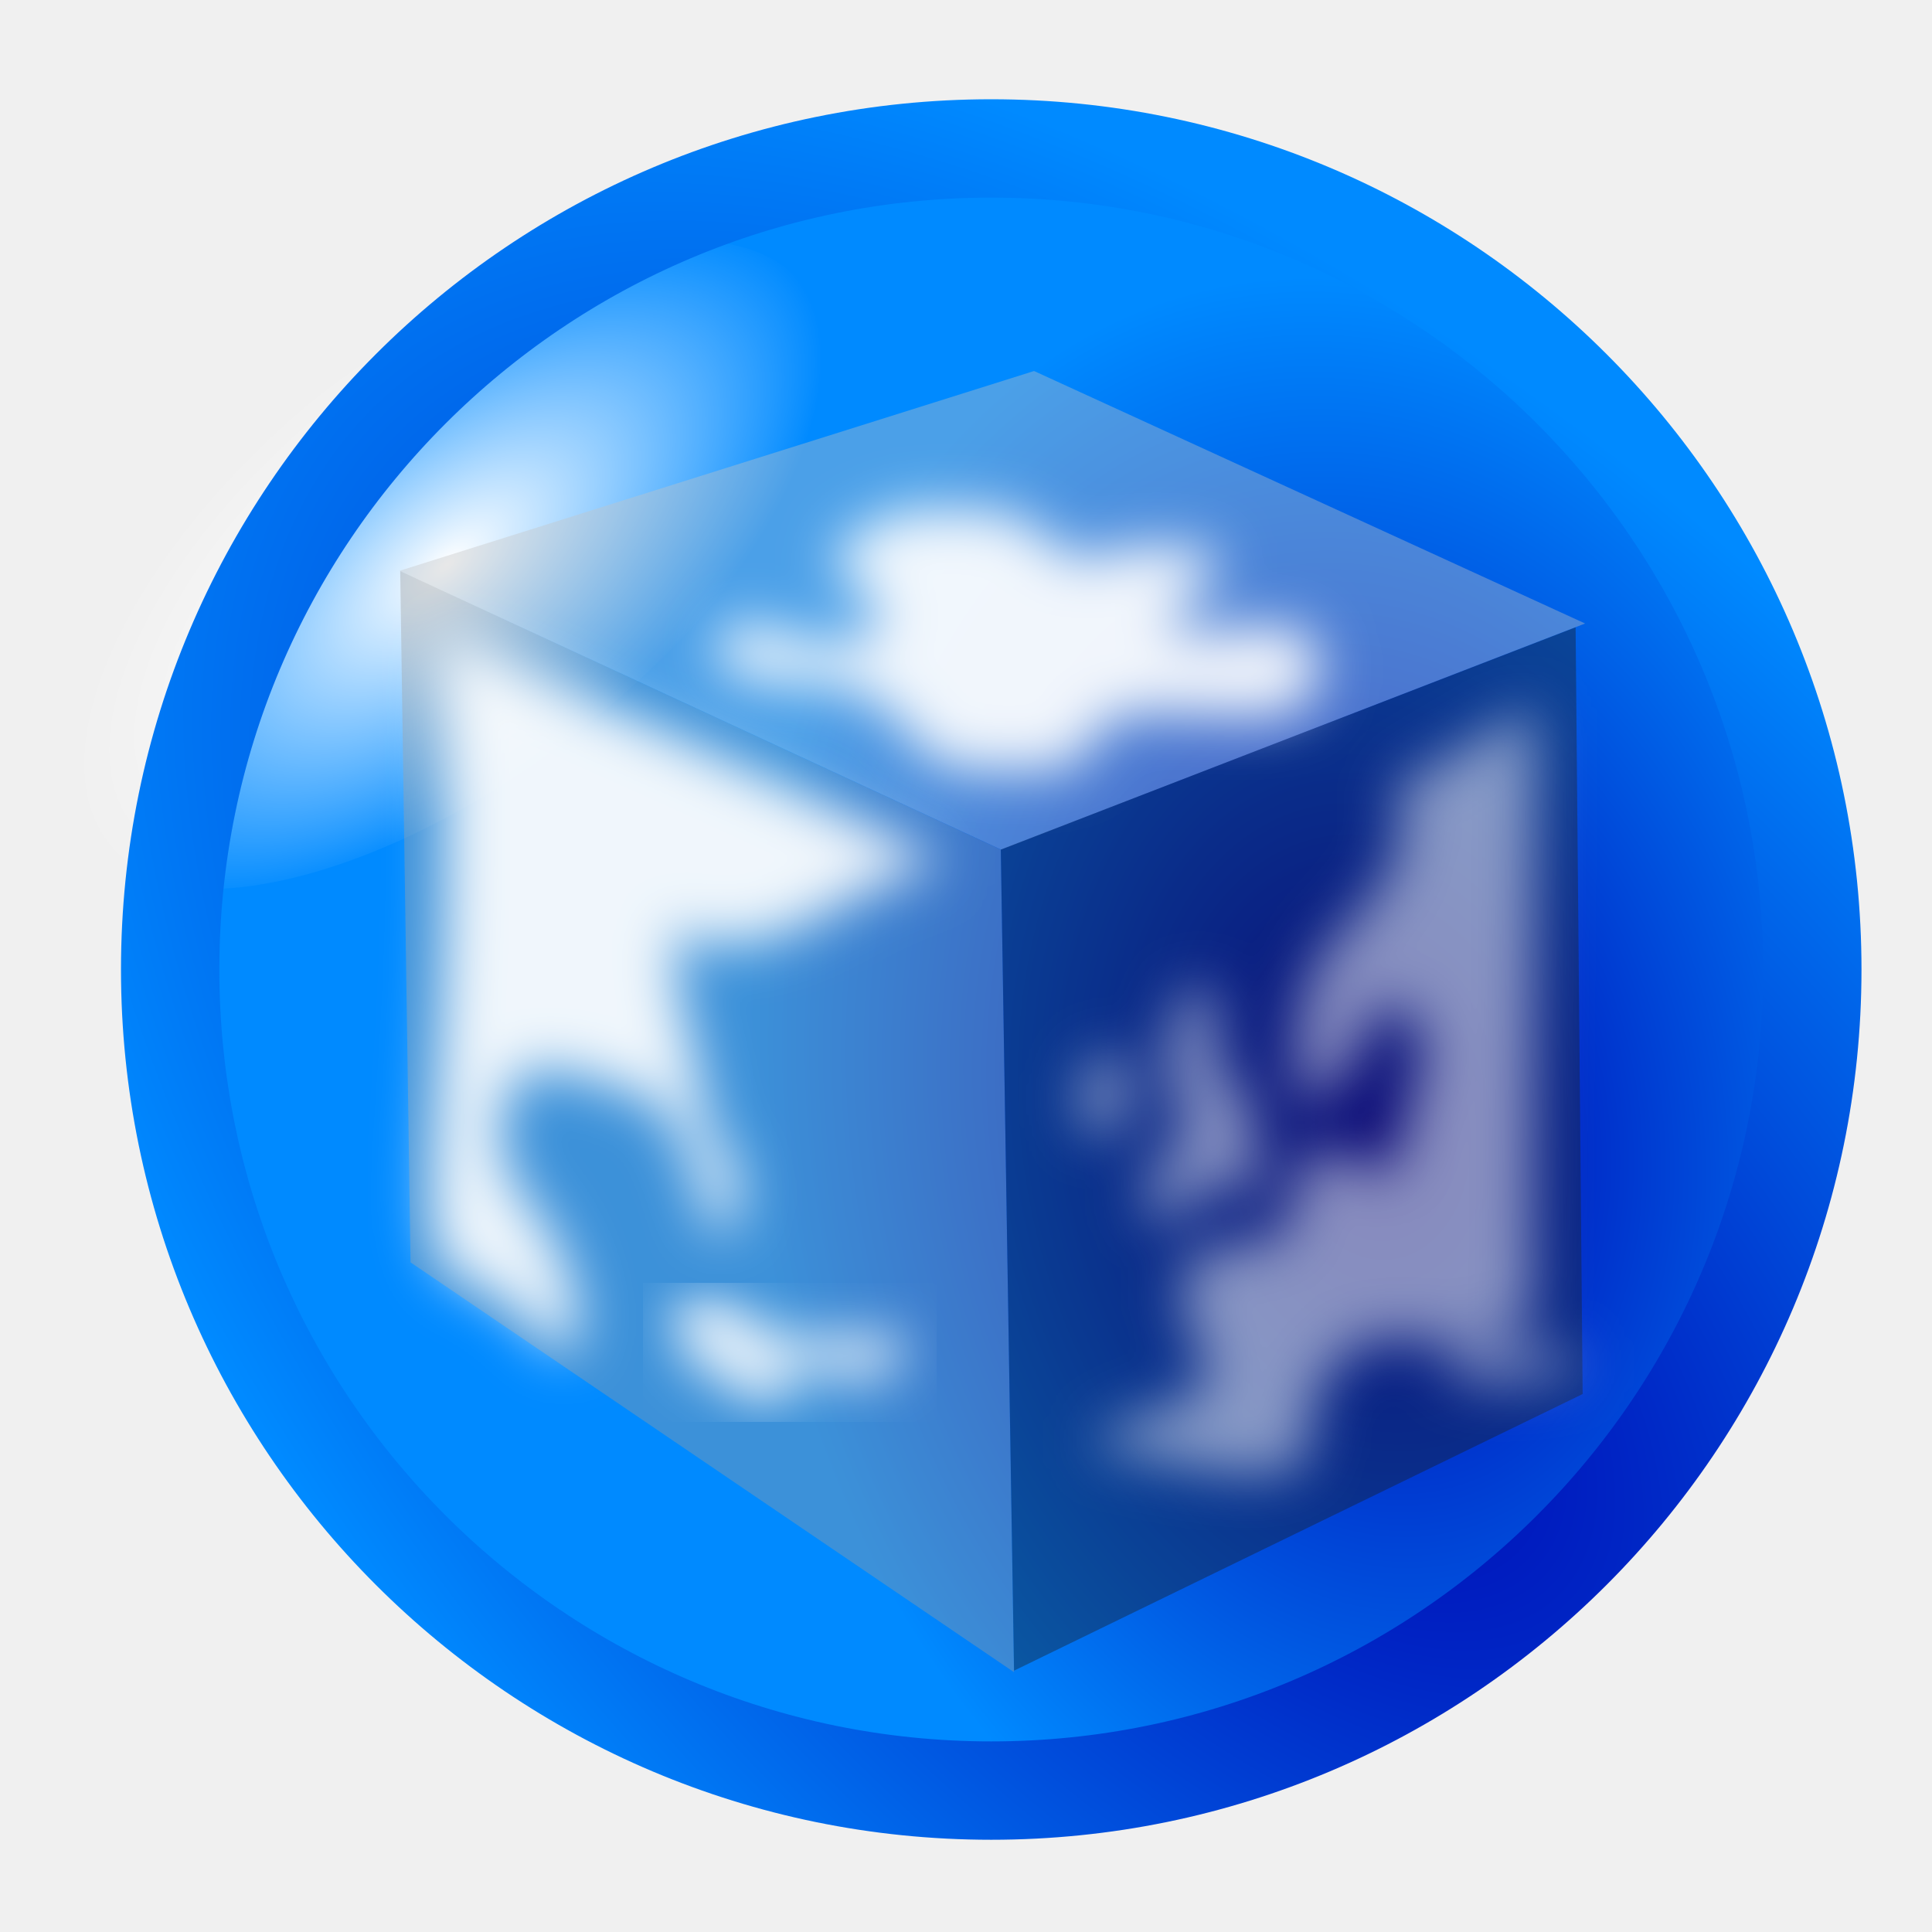
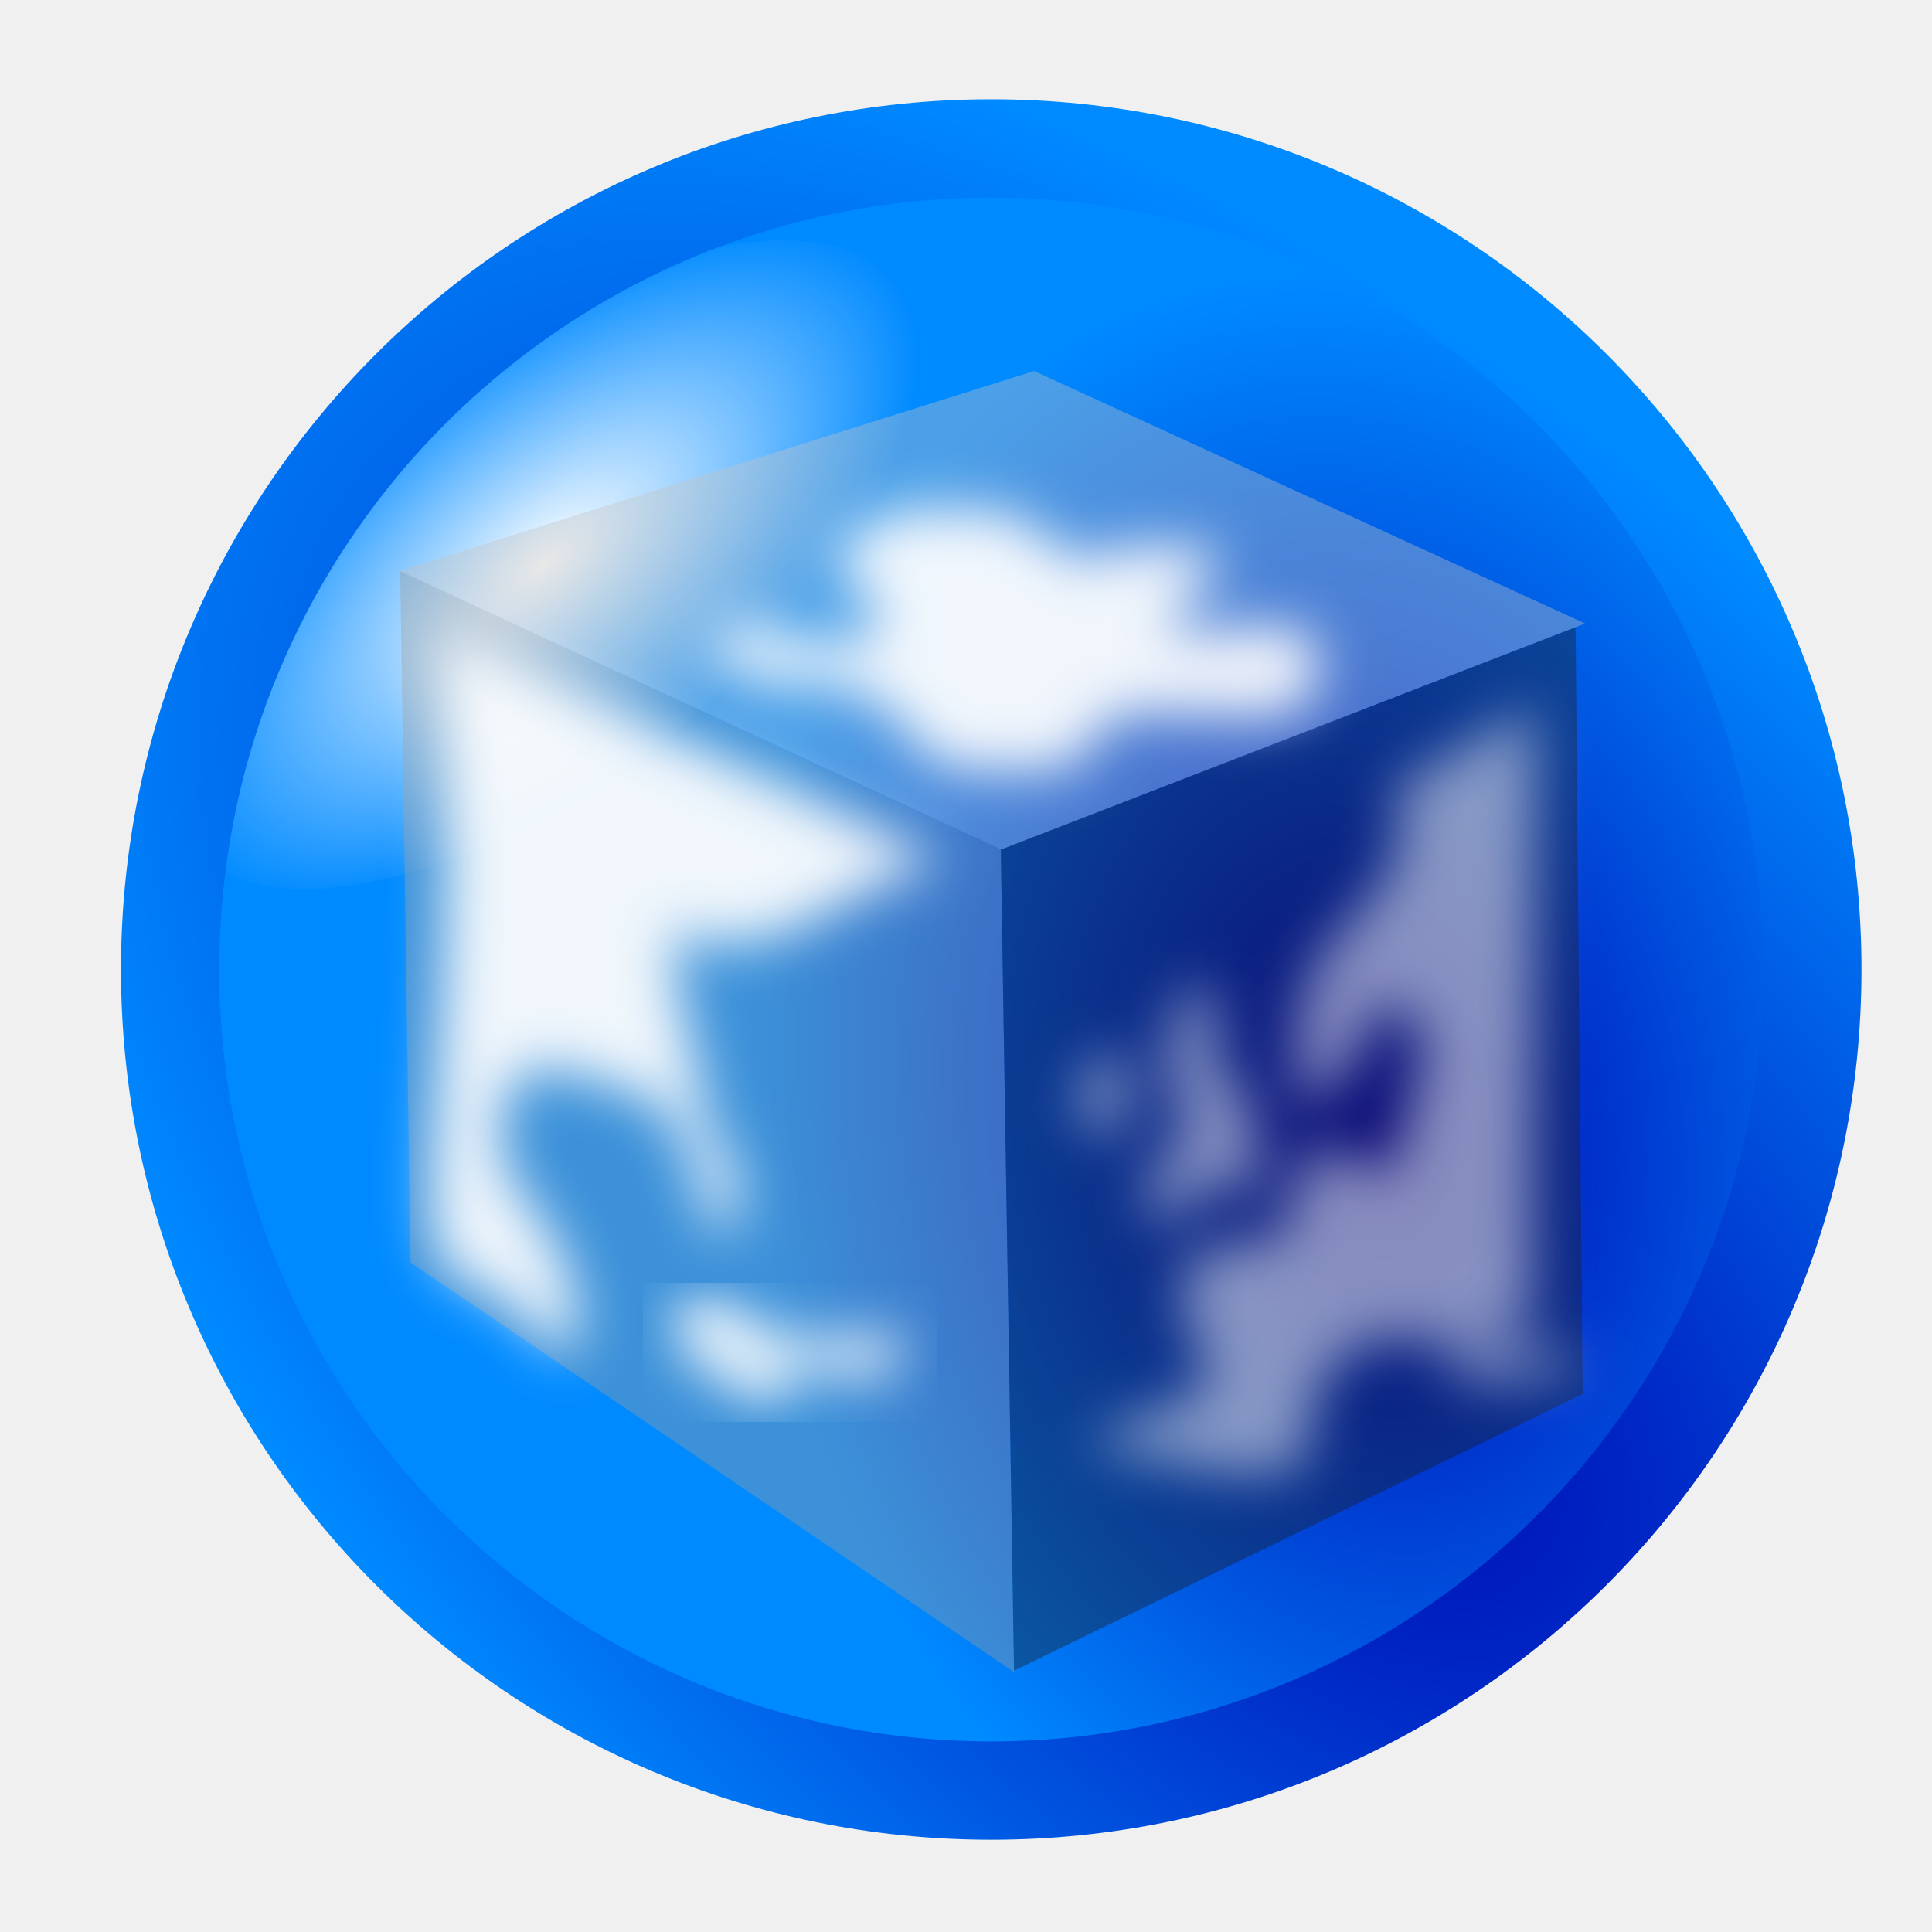
<svg xmlns="http://www.w3.org/2000/svg" xmlns:xlink="http://www.w3.org/1999/xlink" width="39.286" height="39.286" viewBox="0 0 39.286 39.286" id="svg2" version="1.1">
  <defs id="defs4">
    <linearGradient id="linearGradient4845">
      <stop style="stop-color:#ffffff;stop-opacity:1;" offset="0" id="stop4847" />
      <stop style="stop-color:#ffffff;stop-opacity:0;" offset="1" id="stop4849" />
    </linearGradient>
    <linearGradient id="linearGradient4177">
      <stop style="stop-color:#0000af;stop-opacity:1" offset="0" id="stop4179" />
      <stop style="stop-color:#008aff;stop-opacity:1" offset="1" id="stop4181" />
    </linearGradient>
    <radialGradient xlink:href="#linearGradient4177" id="radialGradient4183" cx="44.859" cy="991.892" fx="44.859" fy="991.892" r="18.196" gradientUnits="userSpaceOnUse" gradientTransform="matrix(0.6816804,-0.1109987,0.1538853,0.9450611,-136.7145,55.68778)" />
    <filter style="color-interpolation-filters:sRGB" id="filter4831" x="-0.121" width="1.242" y="-0.074" height="1.147">
      <feGaussianBlur stdDeviation="0.548" id="feGaussianBlur4833" />
    </filter>
    <filter style="color-interpolation-filters:sRGB" id="filter4839" x="-0.107" width="1.215" y="-0.244" height="1.488">
      <feGaussianBlur stdDeviation="0.548" id="feGaussianBlur4841" />
    </filter>
-     <radialGradient xlink:href="#linearGradient4845" id="radialGradient4851" cx="36.54" cy="976.849" fx="36.54" fy="976.849" r="9.219" gradientTransform="matrix(0.9993391,-0.03635082,0.01757341,0.4831196,-629.9248,318.4295)" gradientUnits="userSpaceOnUse" />
+     <radialGradient xlink:href="#linearGradient4845" id="radialGradient4851" cx="36.54" cy="976.849" fx="36.54" fy="976.849" r="9.219" gradientTransform="matrix(0.9993391,-0.03635082,0.01757341,0.4831196,-628.3719,319.6324)" gradientUnits="userSpaceOnUse" />
    <radialGradient xlink:href="#linearGradient4177" id="radialGradient4861" cx="44.628" cy="991.946" fx="44.628" fy="991.946" r="17.696" gradientUnits="userSpaceOnUse" gradientTransform="matrix(0.7060203,-0.7081916,1.316852,1.312814,-1293.127,-278.6903)" />
  </defs>
  <g id="layer1" transform="translate(-18.5789,-965.1786)">
    <circle style="color:#000000;clip-rule:nonzero;display:inline;overflow:visible;visibility:visible;opacity:1;isolation:auto;mix-blend-mode:normal;color-interpolation:auto;color-interpolation-filters:linearRGB;solid-color:#000000;solid-opacity:1;fill:url(#radialGradient4183);fill-opacity:1;fill-rule:nonzero;stroke:none;stroke-width:2;stroke-linecap:square;stroke-linejoin:miter;stroke-miterlimit:4;stroke-dasharray:none;stroke-dashoffset:0;stroke-opacity:1;color-rendering:auto;image-rendering:auto;shape-rendering:auto;text-rendering:optimizeLegibility;enable-background:accumulate" id="path4175" cx="38.735" cy="984.893" r="16.696" />
-     <ellipse style="color:#000000;clip-rule:nonzero;display:inline;overflow:visible;visibility:visible;opacity:1;isolation:auto;mix-blend-mode:normal;color-interpolation:sRGB;color-interpolation-filters:linearRGB;solid-color:#000000;solid-opacity:1;fill:url(#radialGradient4851);fill-opacity:1;fill-rule:evenodd;stroke:none;stroke-width:2;stroke-linecap:butt;stroke-linejoin:miter;stroke-miterlimit:4;stroke-dasharray:none;stroke-dashoffset:0;stroke-opacity:0.582;filter:url(#filter4335);color-rendering:auto;image-rendering:auto;shape-rendering:auto;text-rendering:auto;enable-background:accumulate" id="path4843" cx="-576.242" cy="789.036" rx="9.219" ry="4.316" transform="matrix(0.7905406,-0.6124097,0.6124097,0.7905406,0,0)" />
+     <ellipse style="color:#000000;clip-rule:nonzero;display:inline;overflow:visible;visibility:visible;opacity:1;isolation:auto;mix-blend-mode:normal;color-interpolation:sRGB;color-interpolation-filters:linearRGB;solid-color:#000000;solid-opacity:1;fill:url(#radialGradient4851);fill-opacity:1;fill-rule:evenodd;stroke:none;stroke-width:2;stroke-linecap:butt;stroke-linejoin:miter;stroke-miterlimit:4;stroke-dasharray:none;stroke-dashoffset:0;stroke-opacity:0.582;filter:url(#filter4335);color-rendering:auto;image-rendering:auto;shape-rendering:auto;text-rendering:auto;enable-background:accumulate" id="path4843" cx="-574.689" cy="790.239" rx="9.219" ry="4.316" transform="matrix(0.7905406,-0.6124097,0.6124097,0.7905406,0,0)" />
    <path style="fill:#c4c4c4;fill-rule:evenodd;stroke:none;stroke-width:1px;stroke-linecap:butt;stroke-linejoin:miter;stroke-opacity:1;fill-opacity:0.386" d="m 39.606,972.723 11.205,5.134 -11.875,4.598 -12.232,-5.67 z" id="path4167" />
    <path style="fill:#9c9c9c;fill-opacity:0.386;fill-rule:evenodd;stroke:none;stroke-width:1px;stroke-linecap:butt;stroke-linejoin:miter;stroke-opacity:1" d="m 38.929,982.454 0.269,16.727 -12.271,-8.333 -0.21,-14.057 z" id="path4165" />
    <path style="fill:#1a1a1a;fill-opacity:0.386;fill-rule:evenodd;stroke:none;stroke-width:1px;stroke-linecap:butt;stroke-linejoin:miter;stroke-opacity:1" d="m 38.93,982.454 11.688,-4.52 0.143,15.591 -11.562,5.625 z" id="path4163" />
    <path style="color:#000000;font-style:normal;font-variant:normal;font-weight:normal;font-stretch:normal;font-size:medium;line-height:normal;font-family:sans-serif;text-indent:0;text-align:start;text-decoration:none;text-decoration-line:none;text-decoration-style:solid;text-decoration-color:#000000;letter-spacing:normal;word-spacing:normal;text-transform:none;direction:ltr;block-progression:tb;writing-mode:lr-tb;baseline-shift:baseline;text-anchor:start;white-space:normal;clip-rule:nonzero;display:inline;overflow:visible;visibility:visible;opacity:1;isolation:auto;mix-blend-mode:normal;color-interpolation:sRGB;color-interpolation-filters:linearRGB;solid-color:#000000;solid-opacity:1;fill:#ffffff;fill-opacity:0.386;fill-rule:evenodd;stroke:none;stroke-width:2;stroke-linecap:butt;stroke-linejoin:miter;stroke-miterlimit:4;stroke-dasharray:none;stroke-dashoffset:0;stroke-opacity:1;color-rendering:auto;image-rendering:auto;shape-rendering:auto;text-rendering:auto;enable-background:accumulate" d="m 73.481,957.434 -12.285,3.736 -0.583,0.162 0.007,1.098 -0.047,13.055 12.625,8.385 11.514,-5.707 0.181,-15.344 -0.412,-0.22 z m -0.152,2.139 8.27,3.883 -8.76,2.604 -8.754,-3.676 z m -10.713,4.363 9.217,3.871 0.578,13.137 -9.834,-6.529 z m 20.266,1.225 -0.158,11.756 -8.309,4.117 -0.578,-13.186 z" id="path4185" />
    <path id="path4207" style="color:#000000;clip-rule:nonzero;display:inline;overflow:visible;visibility:visible;opacity:1;isolation:auto;mix-blend-mode:normal;color-interpolation:sRGB;color-interpolation-filters:linearRGB;solid-color:#000000;solid-opacity:1;fill:#ffffff;fill-opacity:0.511;fill-rule:evenodd;stroke:none;stroke-width:1px;stroke-linecap:butt;stroke-linejoin:miter;stroke-miterlimit:4;stroke-dasharray:none;stroke-dashoffset:0;stroke-opacity:1;filter:url(#filter4831);color-rendering:auto;image-rendering:auto;shape-rendering:auto;text-rendering:auto;enable-background:accumulate" d="m 40.825,986.895 c -0.438,0.104 -0.217,0.586 -0.268,0.905 -0.113,0.446 0.477,0.344 0.739,0.438 0.381,-0.204 -0.033,-0.743 0.228,-0.993 0.091,-0.281 -0.309,-1.035 -0.576,-0.515 -0.036,0.058 -0.085,0.107 -0.124,0.164 z m 1.473,-0.178 c 0.072,-0.321 0.045,-0.664 0.204,-0.963 0.019,-0.342 0.448,-0.717 0.724,-0.378 0.096,0.364 0.106,0.763 0.099,1.148 -0.172,0.527 0.411,0.668 0.671,0.954 0.046,0.308 0.101,0.423 0.043,0.777 -0.118,0.42 0.587,0.796 0.035,1.105 -0.406,0.018 -0.934,-0.322 -1.217,0.144 -0.187,0.369 -0.794,0.729 -1.049,0.227 0.056,-0.405 0.305,-0.802 0.504,-1.152 0.357,-0.175 0.456,-0.608 0.258,-0.938 -0.28,-0.214 -0.273,-0.573 -0.226,-0.878 l -0.047,-0.046 -4.6e-5,0 z m 4.598,-5.491 c 0.523,1.104 -0.252,2.081 -1.02,2.852 -0.767,0.771 -1.003,1.744 -0.94,2.972 0.064,1.228 1.218,-0.113 1.49,-1.049 0.273,-0.936 1.432,0.116 1.031,0.949 -0.401,0.833 -0.215,2.58 -1.289,1.866 -1.074,-0.715 -1.202,0.095 -1.342,1.071 -0.14,0.976 -1.964,0.182 -2.195,1.301 -0.231,1.12 1.175,2.037 0.06,2.454 -1.115,0.417 -2.497,0.908 -1.493,1.036 1.004,0.128 3.964,1.058 3.992,-0.117 0.028,-1.176 0.284,-1.557 1.268,-2.181 10.807,0.404 -3.033,1.929 3.243,-0.353 l 0.096,-12.497 z" />
    <path style="color:#000000;clip-rule:nonzero;display:inline;overflow:visible;visibility:visible;opacity:1;isolation:auto;mix-blend-mode:normal;color-interpolation:sRGB;color-interpolation-filters:linearRGB;solid-color:#000000;solid-opacity:1;fill:#ffffff;fill-opacity:0.92;fill-rule:evenodd;stroke:none;stroke-width:1px;stroke-linecap:butt;stroke-linejoin:miter;stroke-miterlimit:4;stroke-dasharray:none;stroke-dashoffset:0;stroke-opacity:1;filter:url(#filter4839);color-rendering:auto;image-rendering:auto;shape-rendering:auto;text-rendering:auto;enable-background:accumulate" d="m 38.467,975.467 c -0.553,0.202 -1.417,-0.127 -1.772,0.226 -0.666,0.133 -1.769,0.99 -0.67,1.412 0.641,0.333 0.431,1.381 -0.367,1.076 -0.829,0.267 -1.65,-0.635 -2.389,-0.188 -0.453,1.057 0.873,1.062 1.58,1.077 0.855,-0.081 1.769,0.375 2.26,1.075 0.396,0.756 1.296,0.713 2.022,0.686 0.729,0.063 1.571,0.079 1.75,-0.819 0.721,-0.578 1.733,-0.211 2.579,-0.316 0.908,0.149 2.207,0.032 1.897,-1.225 -0.027,-0.828 -1.078,-0.465 -1.62,-0.54 -0.446,-0.095 -1.488,0.575 -1.236,-0.347 0.367,-0.301 1.39,-1.027 0.479,-1.305 -0.619,0.08 -1.352,-0.129 -1.897,0.112 -0.827,0.543 -1.404,-0.797 -2.15,-0.8 -0.44,0.062 -0.271,-0.129 -0.466,-0.125 z" id="path4339" />
    <path style="color:#000000;clip-rule:nonzero;display:inline;overflow:visible;visibility:visible;opacity:1;isolation:auto;mix-blend-mode:normal;color-interpolation:sRGB;color-interpolation-filters:linearRGB;solid-color:#000000;solid-opacity:1;fill:#ffffff;fill-opacity:0.92;fill-rule:evenodd;stroke:none;stroke-width:1px;stroke-linecap:butt;stroke-linejoin:miter;stroke-miterlimit:4;stroke-dasharray:none;stroke-dashoffset:0;stroke-opacity:1;color-rendering:auto;image-rendering:auto;shape-rendering:auto;text-rendering:auto;enable-background:accumulate;filter:url(#filter4831);filter-blend-mode:normal;filter-gaussianBlur-deviation:0" d="m 27.949,991.219 c 0.931,0.097 2.369,2.059 2.24,1.416 0.367,-0.359 0.04,-1.974 -0.833,-2.974 -0.923,-1.058 -0.641,-2.419 -0.015,-2.691 0.558,-0.242 2.111,0.527 2.226,0.445 0.853,0.329 1.245,1.859 1.451,2.707 0.662,0.594 0.877,-1.436 -0.002,-1.832 -0.145,-1.182 -0.277,-1.13 -0.384,-2.014 -0.322,-0.778 -0.5,-2.89 0.012,-2.029 0.643,0.317 1.947,0.01 2.932,-0.614 1.055,-0.669 2.76,-1.039 2.028,-1.013 -3.308,-1.634 -6.435,-2.997 -10.09,-4.596 0.554,9.378 -0.973,12.357 0.435,13.195 z" id="path4365" />
    <circle r="16.696" cy="984.893" cx="38.735" id="circle4169" style="color:#000000;clip-rule:nonzero;display:inline;overflow:visible;visibility:visible;opacity:1;isolation:auto;mix-blend-mode:normal;color-interpolation:auto;color-interpolation-filters:linearRGB;solid-color:#000000;solid-opacity:1;fill:none;fill-opacity:1;fill-rule:nonzero;stroke:url(#radialGradient4861);stroke-width:2;stroke-linecap:square;stroke-linejoin:miter;stroke-miterlimit:4;stroke-dasharray:none;stroke-dashoffset:0;stroke-opacity:1;color-rendering:auto;image-rendering:auto;shape-rendering:auto;text-rendering:optimizeLegibility;enable-background:accumulate" />
    <path style="color:#000000;clip-rule:nonzero;display:inline;overflow:visible;visibility:visible;opacity:1;isolation:auto;mix-blend-mode:normal;color-interpolation:sRGB;color-interpolation-filters:linearRGB;solid-color:#000000;solid-opacity:1;fill:#ffffff;fill-opacity:0.92;fill-rule:evenodd;stroke:none;stroke-width:1px;stroke-linecap:butt;stroke-linejoin:miter;stroke-miterlimit:4;stroke-dasharray:none;stroke-dashoffset:0;stroke-opacity:1;filter:url(#filter4831);color-rendering:auto;image-rendering:auto;shape-rendering:auto;text-rendering:auto;enable-background:accumulate" d="m 32.248,991.774 c 0.218,-0.276 0.656,-0.439 0.963,-0.21 0.154,0.14 0.354,0.219 0.515,0.354 0.212,0.155 0.422,0.327 0.686,0.381 0.246,0.075 0.506,0.085 0.759,0.08 0.264,0.063 1.769,-0.176 1.866,0.114 0.056,0.207 -0.651,0.736 -0.788,0.739 -0.274,-0.026 -1.337,-0.247 -1.612,-0.263 -0.181,-0.006 -0.048,0.825 -0.202,0.922 -0.322,0.117 -0.988,-0.73 -1.321,-0.737 -0.361,-0.089 -0.689,-0.412 -0.694,-0.798 -0.03,-0.247 -0.175,-0.471 -0.183,-0.72 0.024,-0.085 0.003,0.134 0.01,0.138 z" id="path4173" />
  </g>
</svg>
